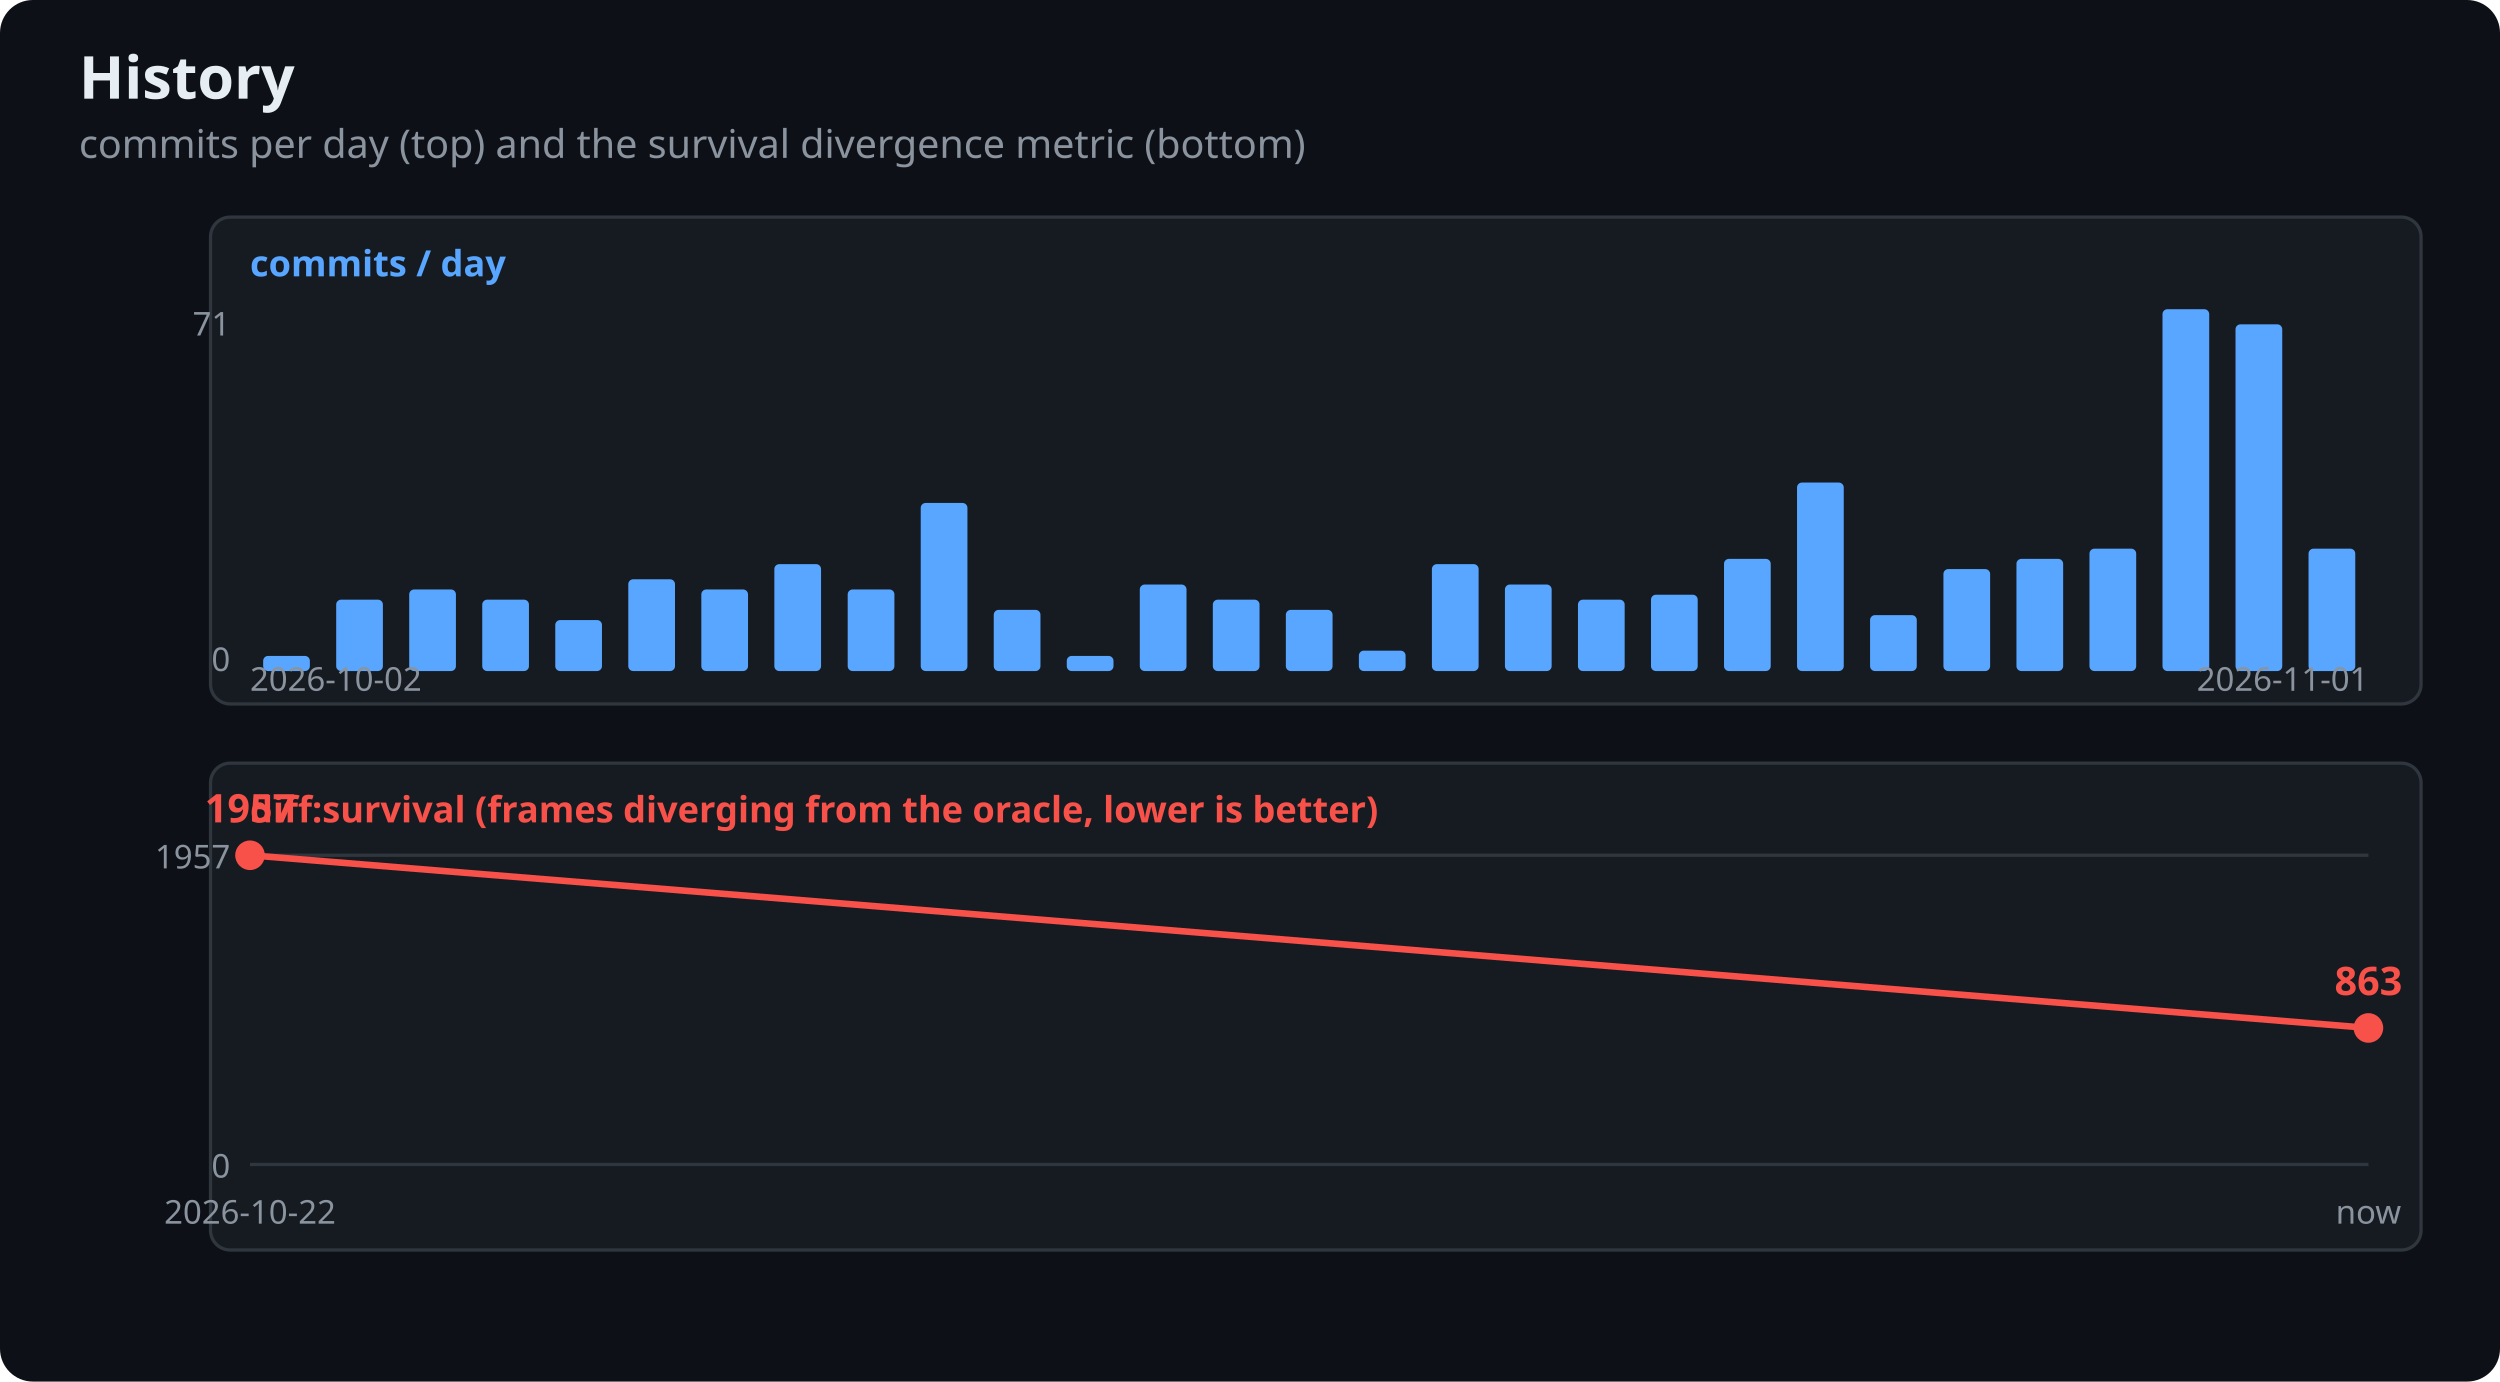
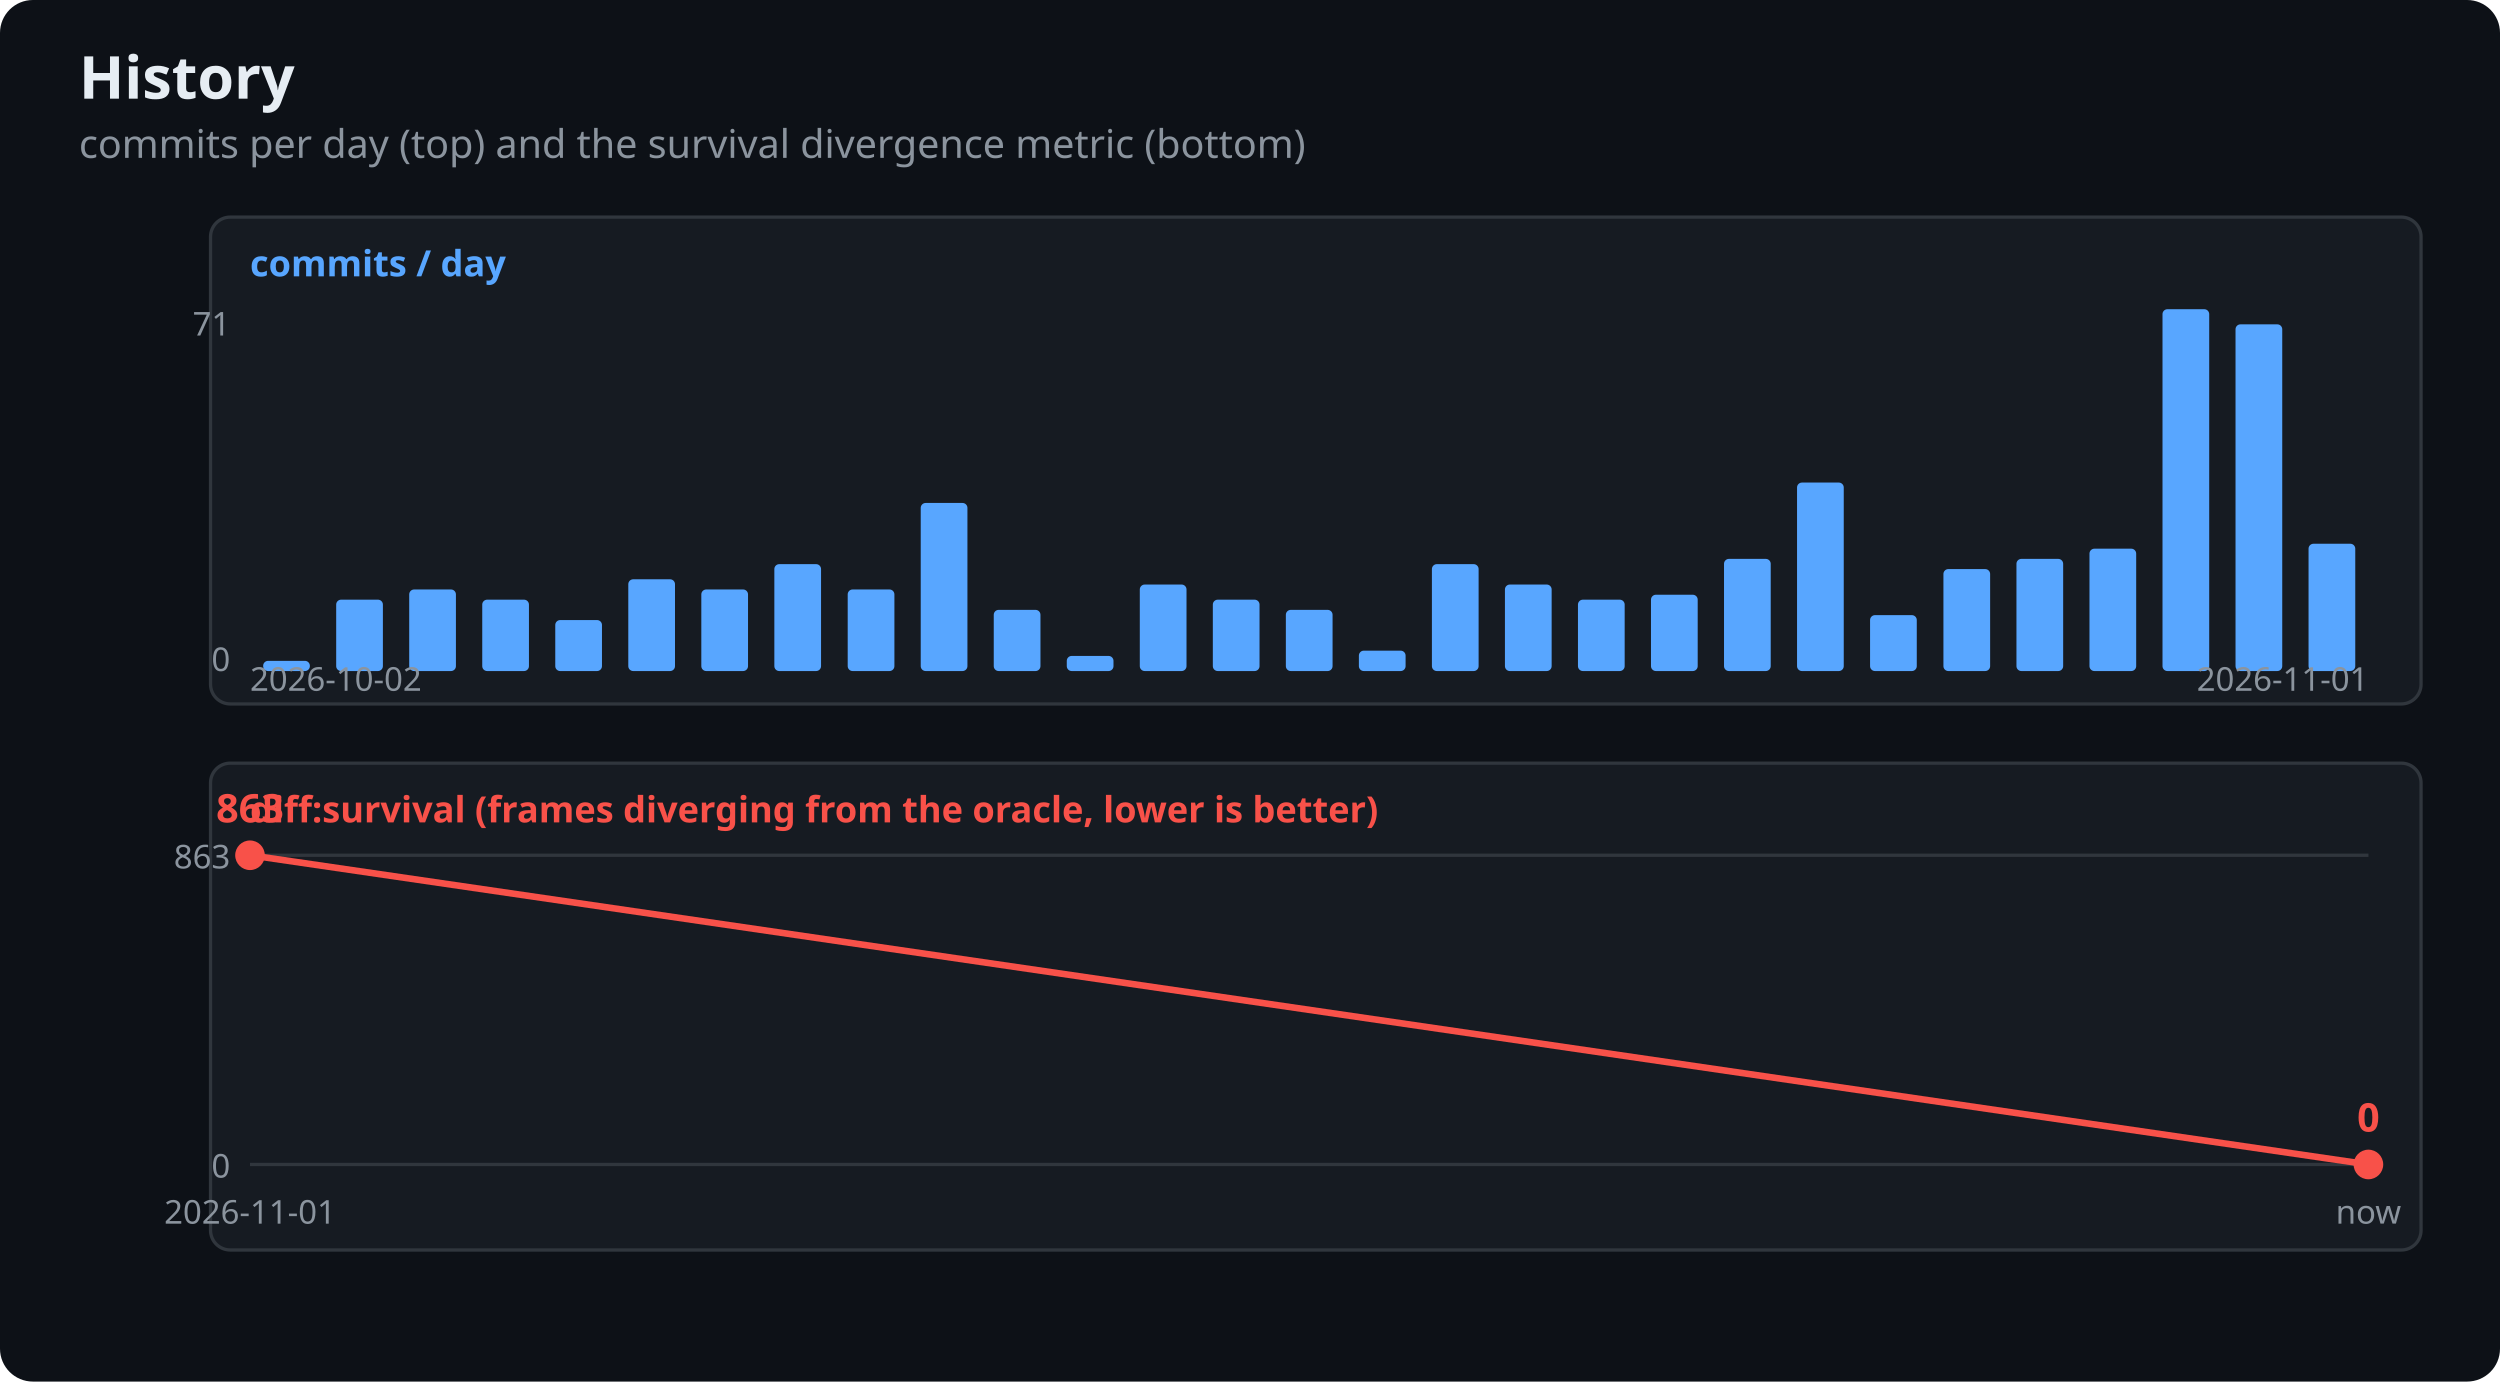
<svg xmlns="http://www.w3.org/2000/svg" width="760" height="420" viewBox="0 0 760 420" font-family="Segoe UI,Ubuntu,sans-serif">
  <rect width="760" height="420" rx="10" fill="#0d1117" />
  <text x="24" y="30" fill="#e6edf3" font-size="18" font-weight="600">History</text>
  <text x="24" y="48" fill="#8b949e" font-size="12">commits per day (top) and the survival divergence metric (bottom)</text>
  <rect x="64" y="66" width="672" height="148" fill="#161b22" stroke="#30363d" rx="6" />
  <text x="76" y="84" fill="#58a6ff" font-size="11" font-weight="600">commits / day</text>
-   <rect x="80.0" y="199.4" width="14.2" height="4.6" fill="#58a6ff" rx="1.5" />
+   <rect x="80.0" y="200.9" width="14.2" height="3.1" fill="#58a6ff" rx="1.5" />
  <rect x="102.2" y="182.3" width="14.2" height="21.7" fill="#58a6ff" rx="1.5" />
  <rect x="124.4" y="179.2" width="14.2" height="24.8" fill="#58a6ff" rx="1.5" />
  <rect x="146.6" y="182.3" width="14.2" height="21.7" fill="#58a6ff" rx="1.5" />
  <rect x="168.8" y="188.5" width="14.2" height="15.5" fill="#58a6ff" rx="1.5" />
  <rect x="191.0" y="176.1" width="14.2" height="27.9" fill="#58a6ff" rx="1.5" />
  <rect x="213.2" y="179.2" width="14.2" height="24.8" fill="#58a6ff" rx="1.5" />
  <rect x="235.4" y="171.5" width="14.2" height="32.5" fill="#58a6ff" rx="1.5" />
  <rect x="257.7" y="179.2" width="14.2" height="24.8" fill="#58a6ff" rx="1.5" />
  <rect x="279.9" y="152.9" width="14.2" height="51.1" fill="#58a6ff" rx="1.5" />
  <rect x="302.1" y="185.4" width="14.2" height="18.6" fill="#58a6ff" rx="1.5" />
  <rect x="324.3" y="199.4" width="14.2" height="4.6" fill="#58a6ff" rx="1.5" />
  <rect x="346.5" y="177.7" width="14.2" height="26.3" fill="#58a6ff" rx="1.5" />
  <rect x="368.7" y="182.3" width="14.2" height="21.7" fill="#58a6ff" rx="1.5" />
  <rect x="390.9" y="185.4" width="14.2" height="18.6" fill="#58a6ff" rx="1.5" />
  <rect x="413.1" y="197.8" width="14.2" height="6.2" fill="#58a6ff" rx="1.5" />
  <rect x="435.3" y="171.5" width="14.2" height="32.5" fill="#58a6ff" rx="1.5" />
  <rect x="457.5" y="177.7" width="14.2" height="26.3" fill="#58a6ff" rx="1.5" />
  <rect x="479.7" y="182.3" width="14.2" height="21.7" fill="#58a6ff" rx="1.5" />
  <rect x="501.9" y="180.8" width="14.2" height="23.2" fill="#58a6ff" rx="1.5" />
  <rect x="524.1" y="169.9" width="14.2" height="34.1" fill="#58a6ff" rx="1.5" />
  <rect x="546.3" y="146.7" width="14.2" height="57.3" fill="#58a6ff" rx="1.5" />
  <rect x="568.5" y="187.0" width="14.2" height="17.0" fill="#58a6ff" rx="1.5" />
  <rect x="590.8" y="173.0" width="14.2" height="31.0" fill="#58a6ff" rx="1.5" />
  <rect x="613.0" y="169.9" width="14.2" height="34.1" fill="#58a6ff" rx="1.5" />
  <rect x="635.2" y="166.8" width="14.2" height="37.2" fill="#58a6ff" rx="1.5" />
  <rect x="657.4" y="94.0" width="14.2" height="110.0" fill="#58a6ff" rx="1.5" />
  <rect x="679.6" y="98.6" width="14.2" height="105.4" fill="#58a6ff" rx="1.5" />
-   <rect x="701.8" y="166.8" width="14.2" height="37.2" fill="#58a6ff" rx="1.5" />
+   <rect x="701.8" y="165.3" width="14.2" height="38.7" fill="#58a6ff" rx="1.5" />
  <text x="70" y="102" fill="#8b949e" font-size="10" text-anchor="end">71</text>
  <text x="70" y="204" fill="#8b949e" font-size="10" text-anchor="end">0</text>
  <text x="76" y="210" fill="#8b949e" font-size="10">2026-10-02</text>
  <text x="720" y="210" fill="#8b949e" font-size="10" text-anchor="end">2026-11-01</text>
  <rect x="64" y="232" width="672" height="148" fill="#161b22" stroke="#30363d" rx="6" />
  <text x="76" y="250" fill="#f85149" font-size="11" font-weight="600">diff:survival (frames diverging from the oracle, lower is better)</text>
  <line x1="76" y1="354.0" x2="720" y2="354.0" stroke="#30363d" stroke-width="1" />
  <text x="70" y="358.0" fill="#8b949e" font-size="10" text-anchor="end">0</text>
  <line x1="76" y1="260.0" x2="720" y2="260.0" stroke="#30363d" stroke-width="1" />
-   <text x="70" y="264.0" fill="#8b949e" font-size="10" text-anchor="end">1957</text>
+   <text x="70" y="264.0" fill="#8b949e" font-size="10" text-anchor="end">863</text>
  <circle cx="76.0" cy="260.0" r="4.5" fill="#f85149" />
-   <text x="76.0" y="250.0" fill="#f85149" font-size="12" font-weight="600" text-anchor="middle">1957</text>
-   <text x="76.0" y="372" fill="#8b949e" font-size="10" text-anchor="middle">2026-10-22</text>
-   <circle cx="720.0" cy="312.5" r="4.5" fill="#f85149" />
-   <text x="720.0" y="302.5" fill="#f85149" font-size="12" font-weight="600" text-anchor="middle">863</text>
+   <text x="76.0" y="250.0" fill="#f85149" font-size="12" font-weight="600" text-anchor="middle">863</text>
+   <text x="76.0" y="372" fill="#8b949e" font-size="10" text-anchor="middle">2026-11-01</text>
+   <circle cx="720.0" cy="354.0" r="4.5" fill="#f85149" />
+   <text x="720.0" y="344.0" fill="#f85149" font-size="12" font-weight="600" text-anchor="middle">0</text>
  <text x="720.0" y="372" fill="#8b949e" font-size="10" text-anchor="middle">now</text>
-   <polyline points="76.0,260.0 720.0,312.5" fill="none" stroke="#f85149" stroke-width="2" />
+   <polyline points="76.0,260.0 720.0,354.0" fill="none" stroke="#f85149" stroke-width="2" />
</svg>
